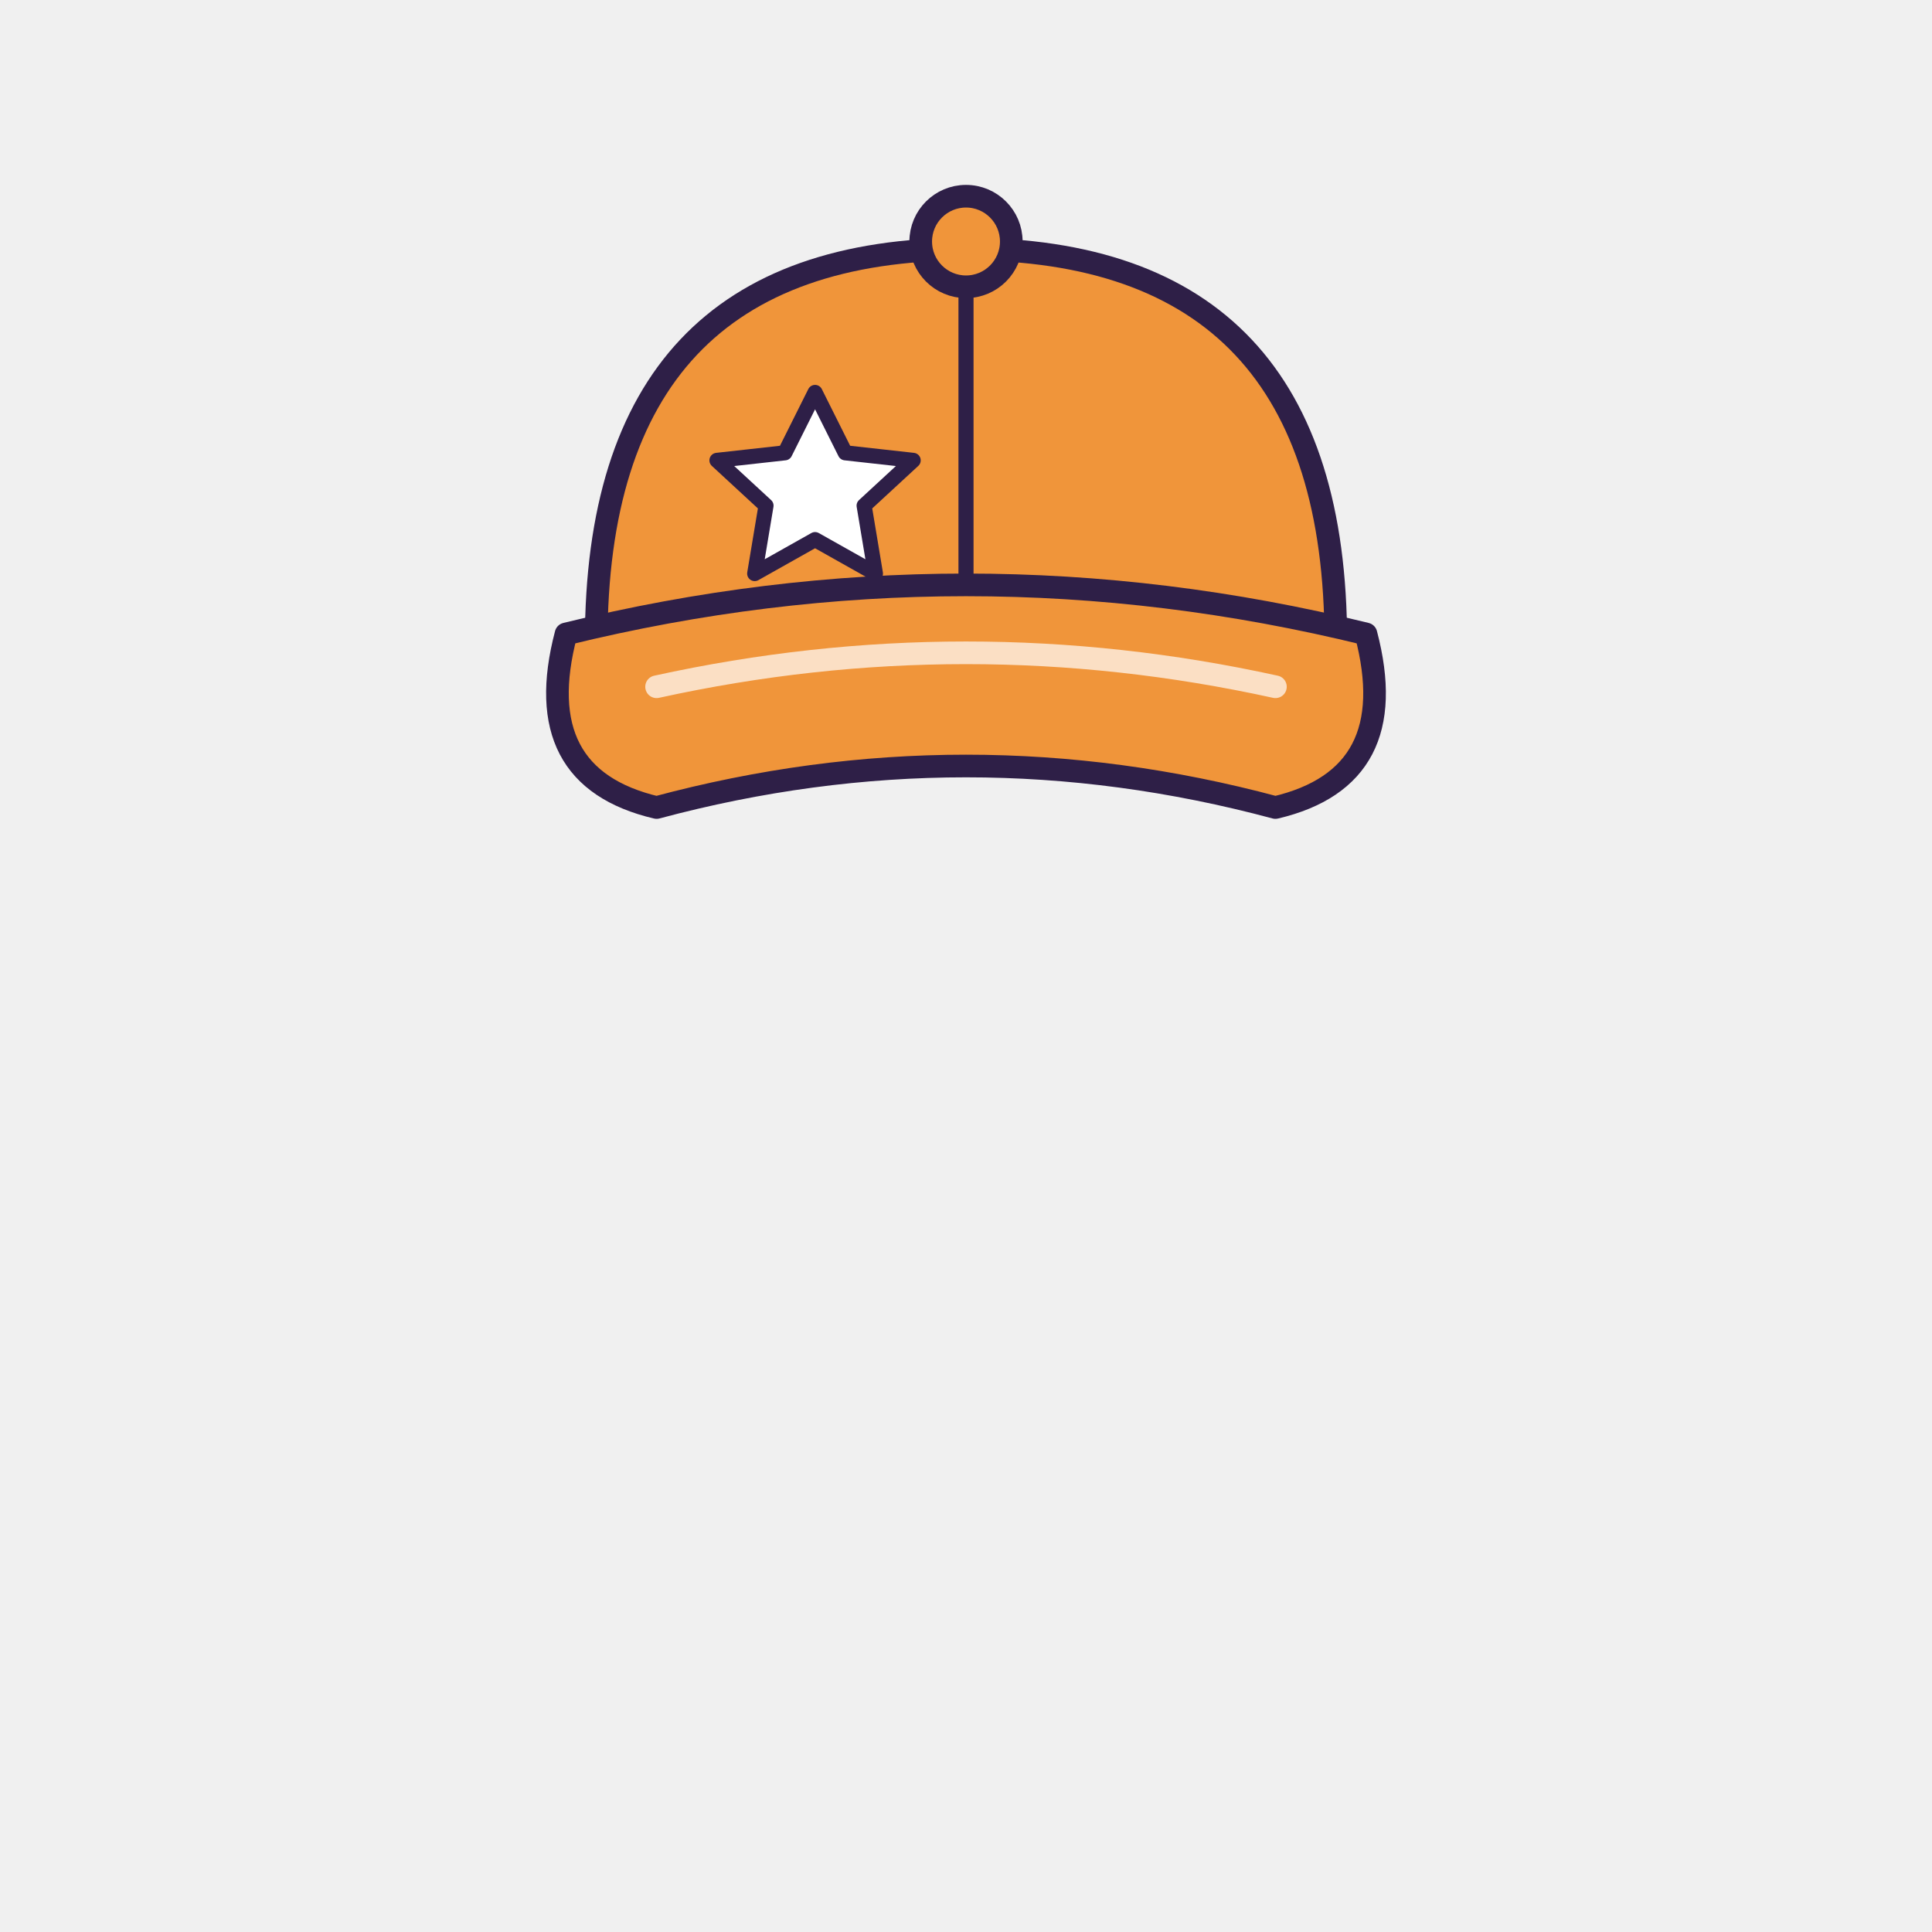
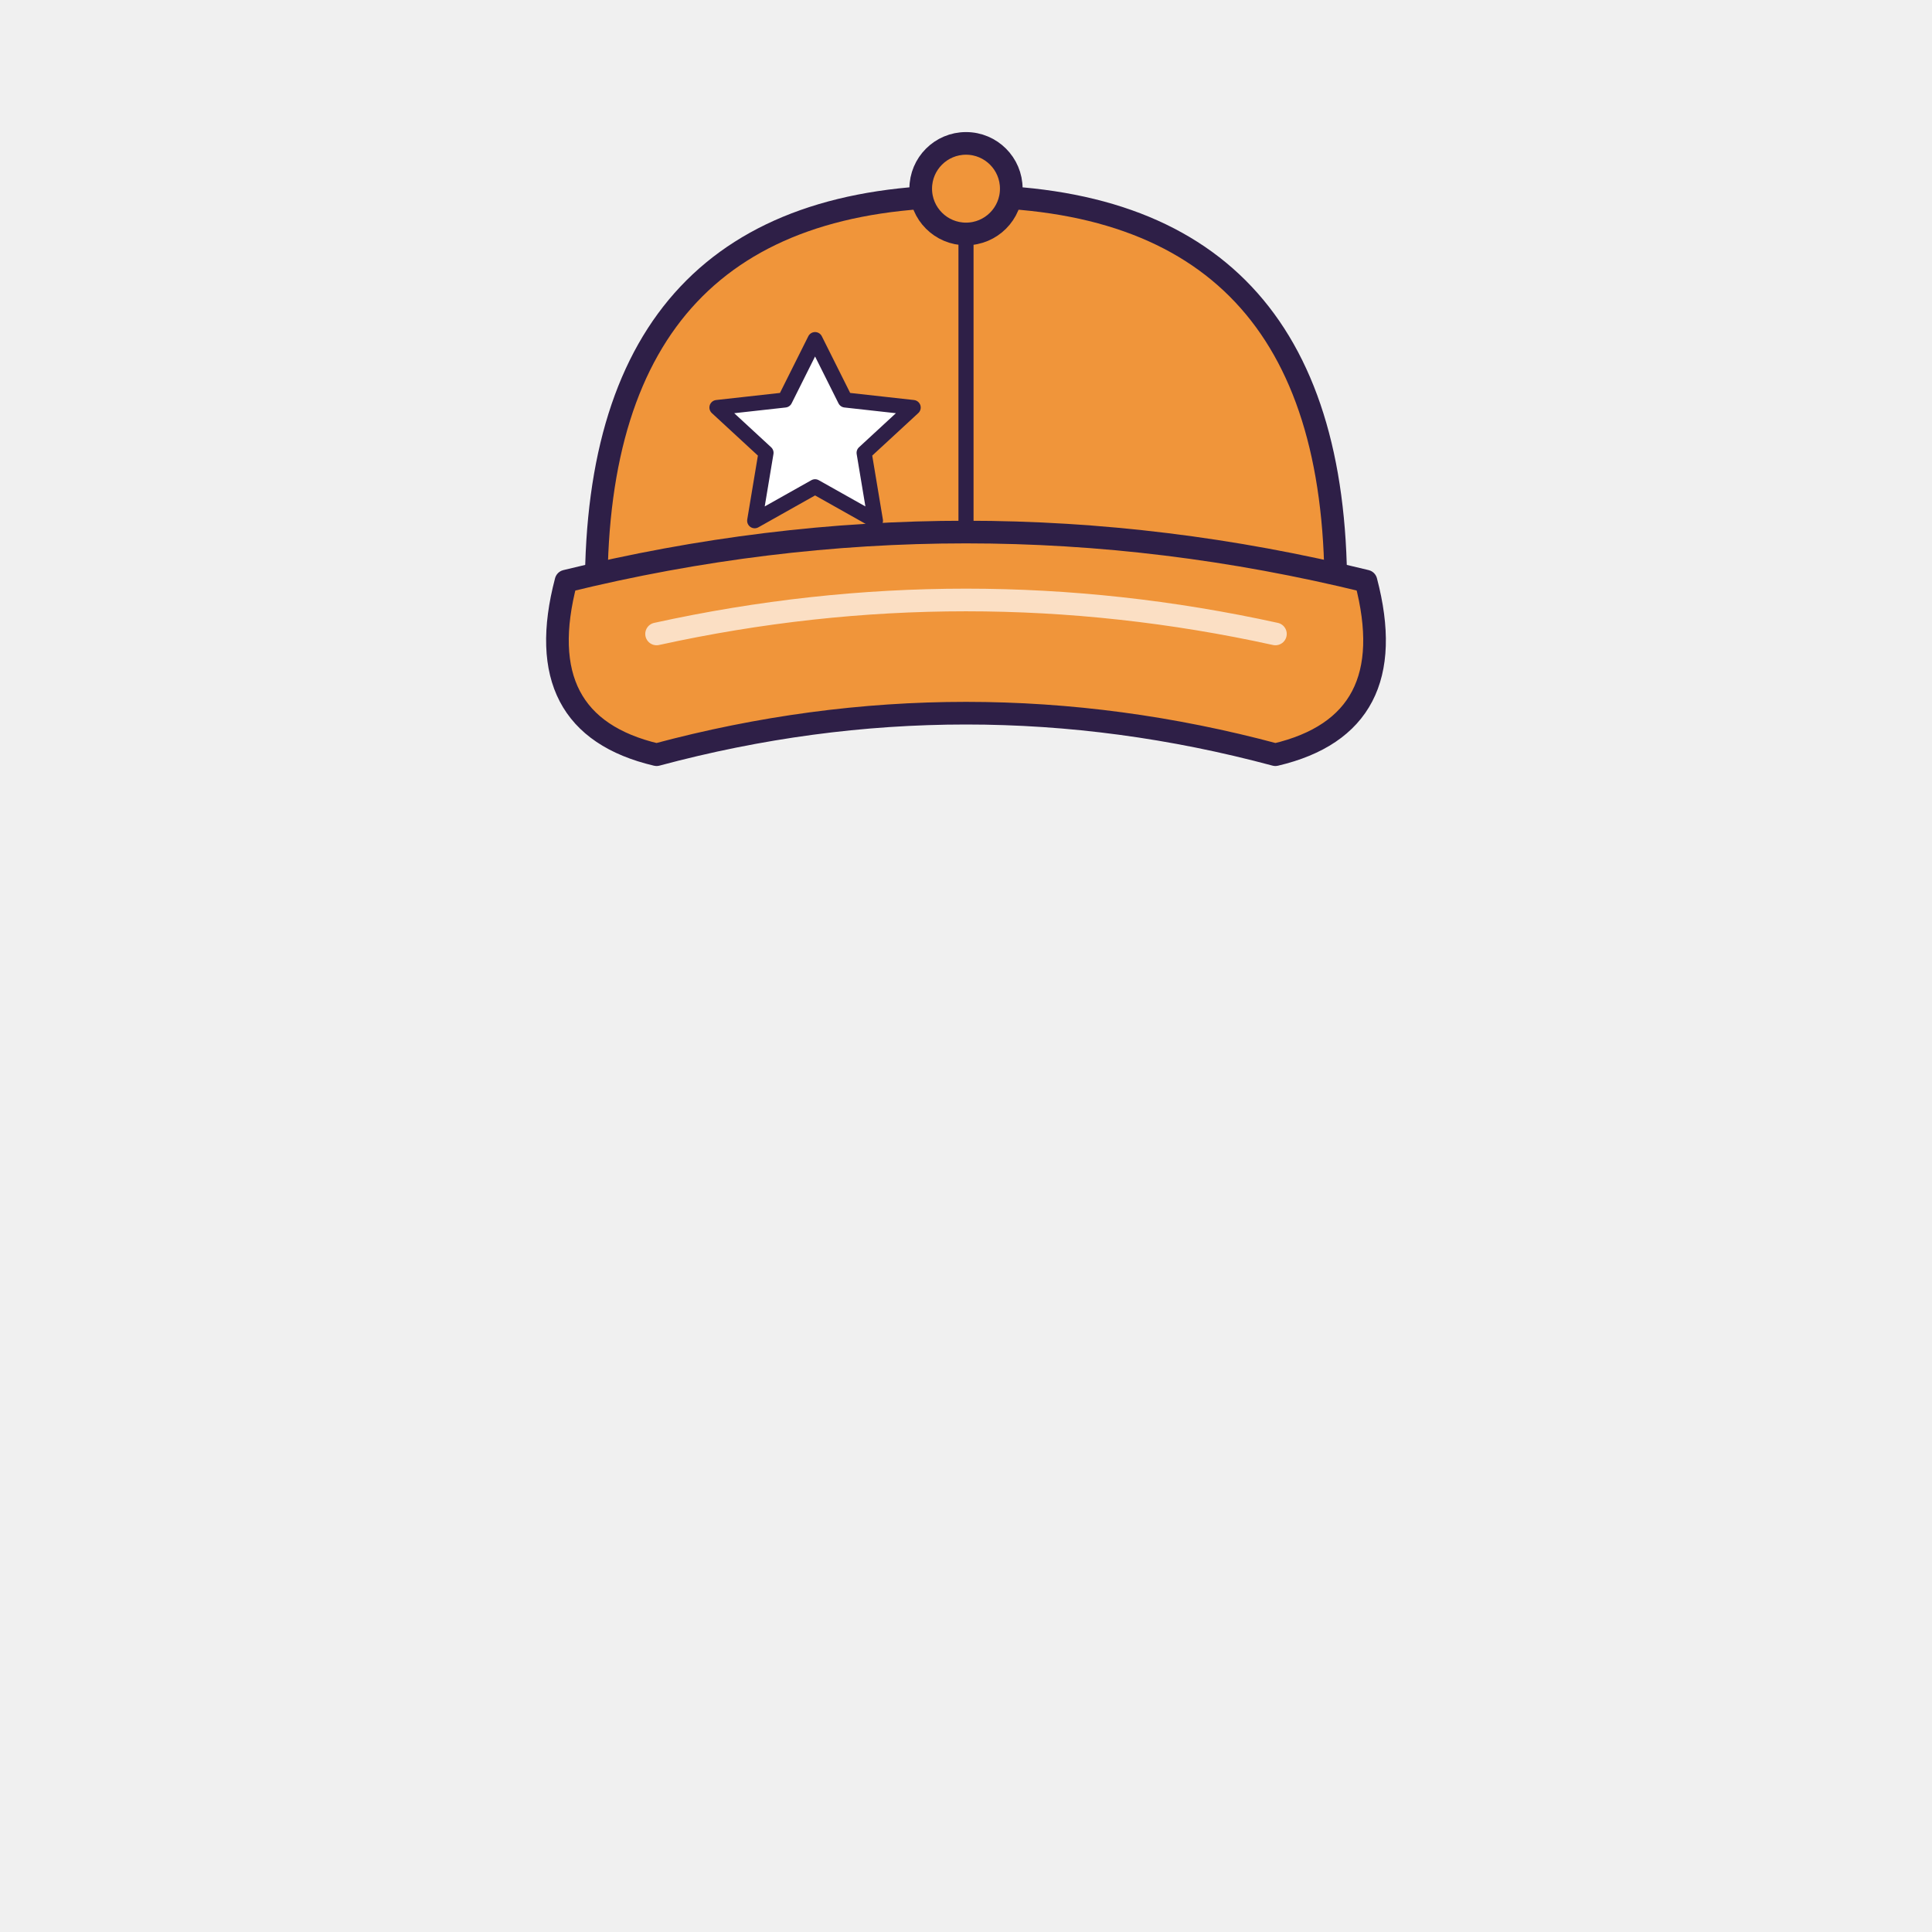
<svg xmlns="http://www.w3.org/2000/svg" viewBox="0 0 512 512">
-   <g stroke="#2E1F47" stroke-width="6" stroke-linejoin="round" stroke-linecap="round" transform="translate(0 -8)">
+   <g stroke="#2E1F47" stroke-width="6" stroke-linejoin="round" stroke-linecap="round" transform="translate(0 -22)">
    <path d="M158 178 Q158 74 256 74 Q354 74 354 178 Z" fill="#F0953A" />
    <path d="M256 74 V178" fill="none" stroke-width="4" />
    <path d="M150 176 Q256 150 362 176 Q372 214 338 222 Q256 200 174 222 Q140 214 150 176 Z" fill="#F0953A" />
    <path d="M174 190 Q256 172 338 190" fill="none" stroke="#FFFFFF" stroke-width="6" opacity="0.7" />
    <circle cx="256" cy="72" r="12" fill="#F0953A" />
    <path d="M216 112 L224 128 L242 130 L229 142 L232 160 L216 151 L200 160 L203 142 L190 130 L208 128 Z" fill="#FFFFFF" stroke-width="4" />
  </g>
</svg>
